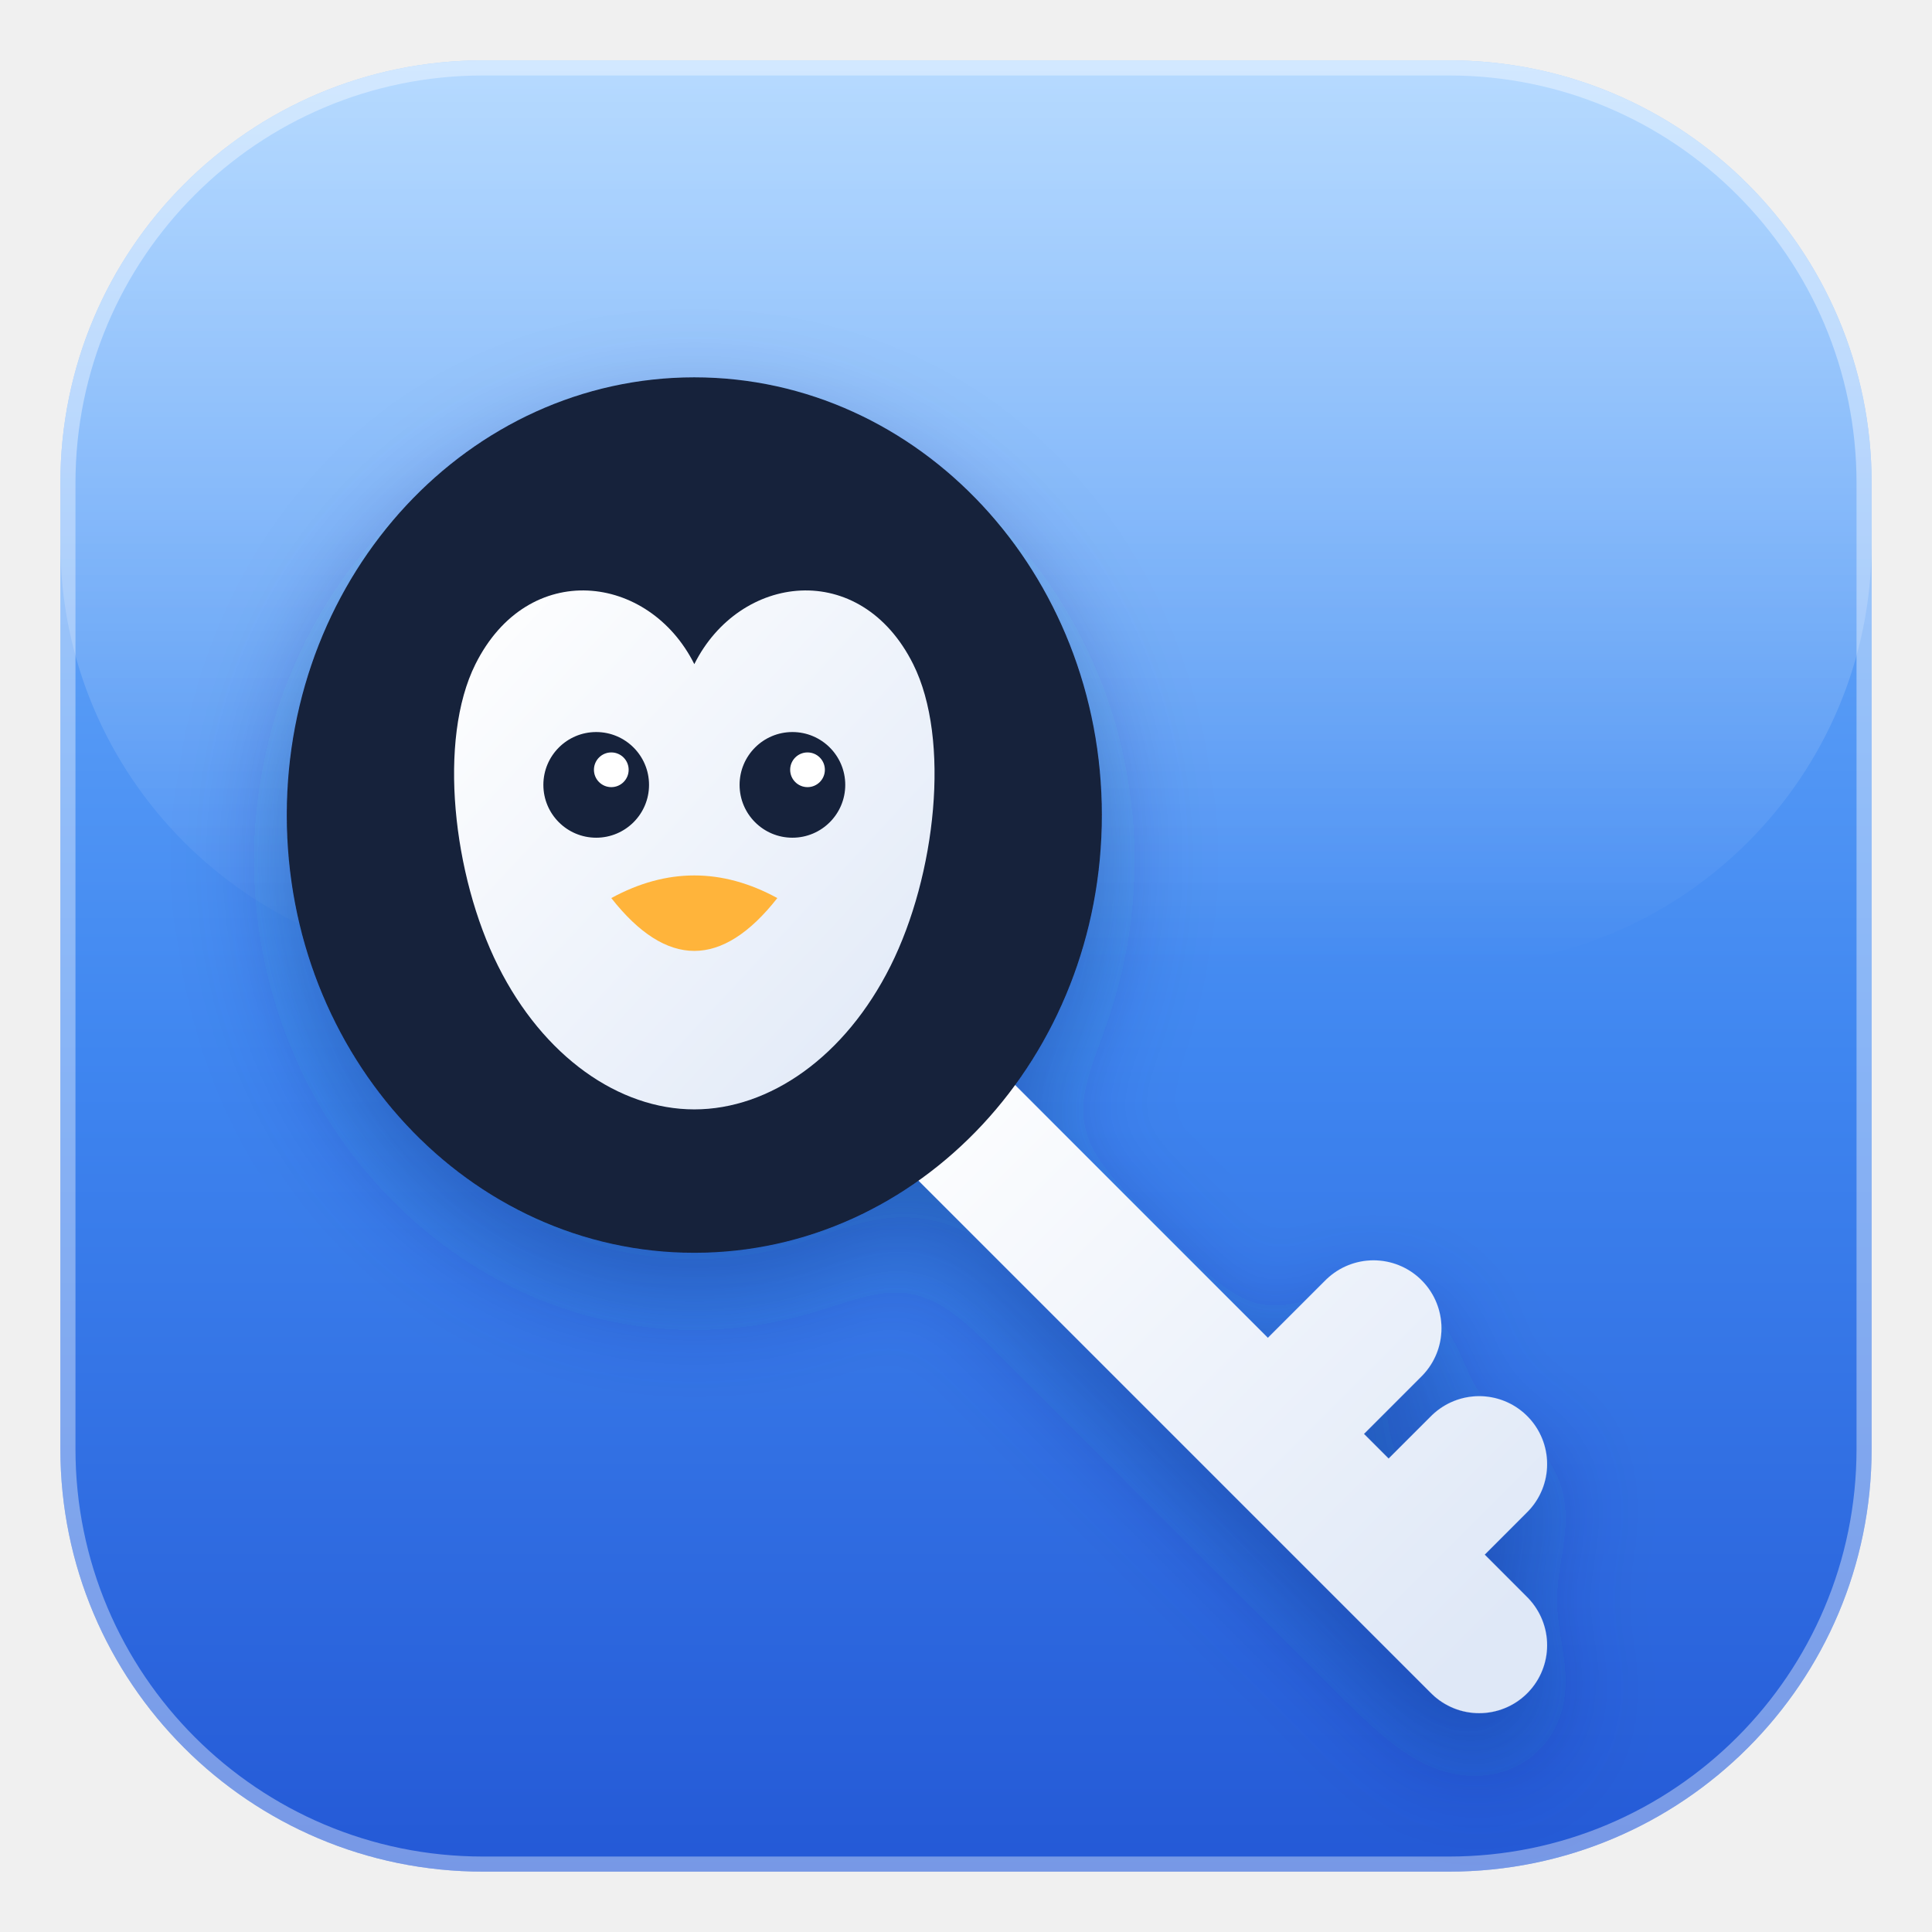
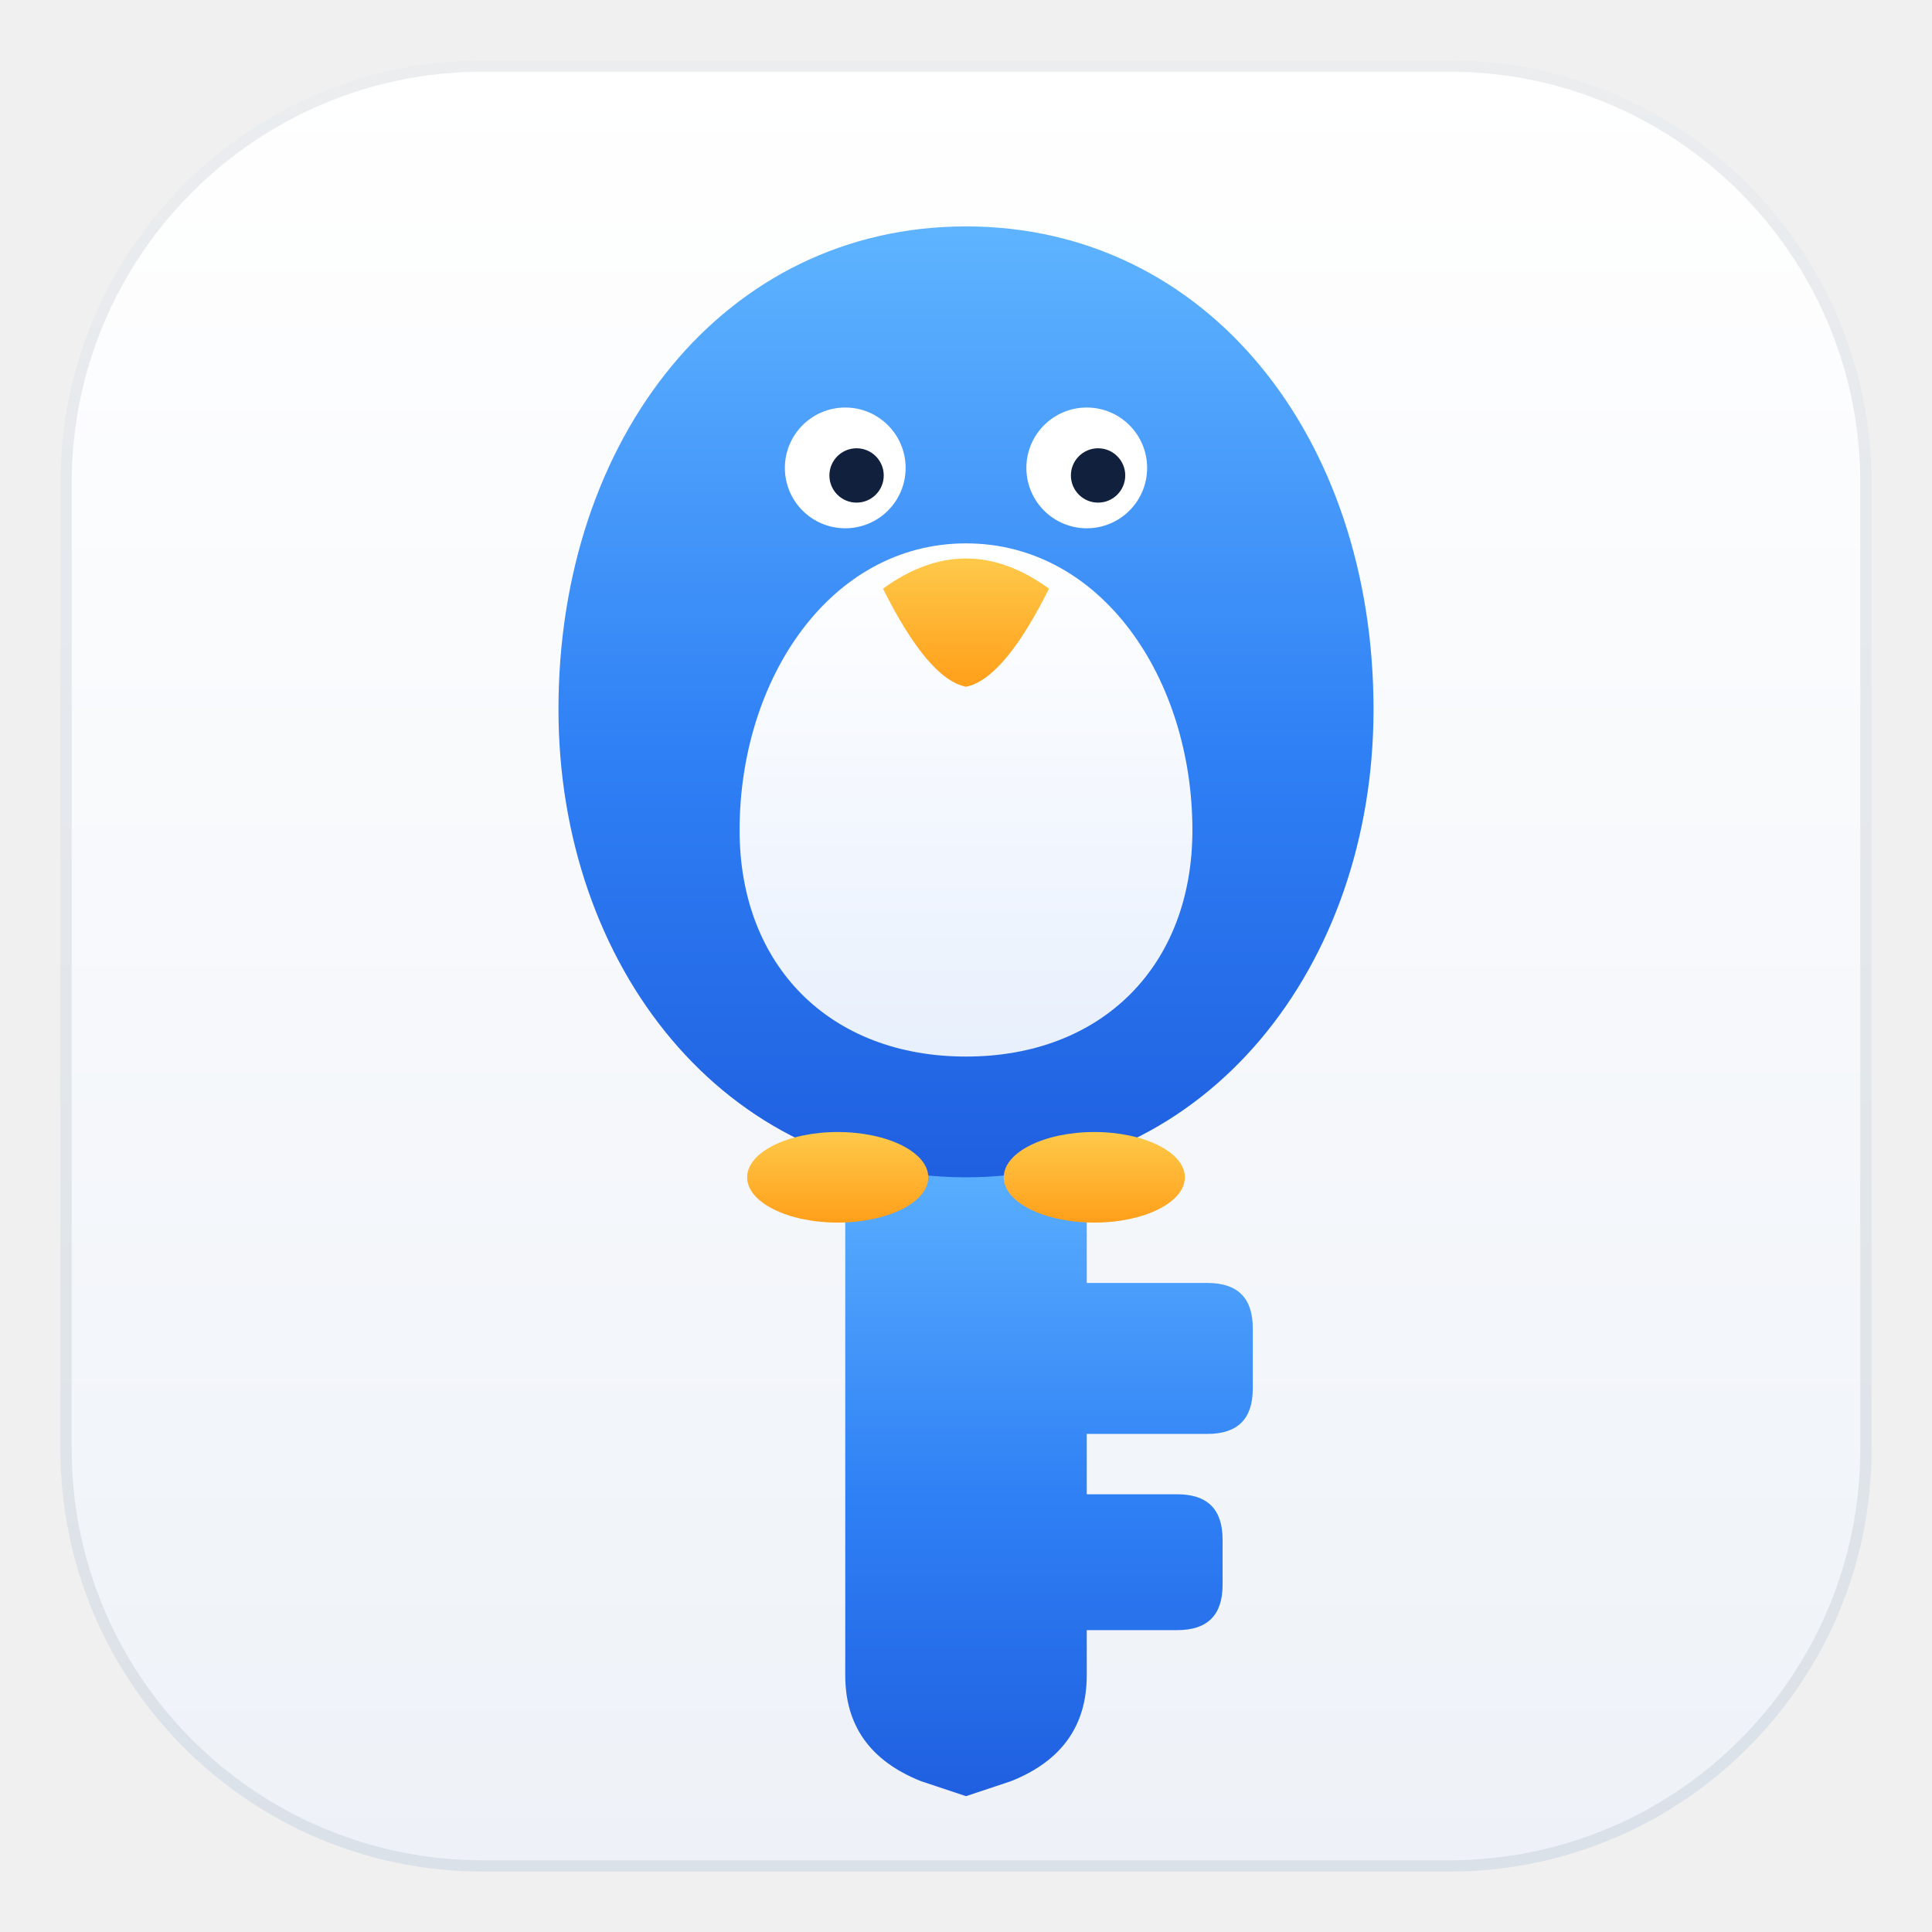
<svg xmlns="http://www.w3.org/2000/svg" viewBox="0 0 256 256">
  <defs>
    <linearGradient id="tile" x1="0" y1="0" x2="0" y2="1">
-       <stop offset="0" stop-color="#7cbcff" />
-       <stop offset="0.55" stop-color="#3f86f0" />
-       <stop offset="1" stop-color="#2459d6" />
+       <stop offset="0" stop-color="#ffffff" />
+       <stop offset="1" stop-color="#eef2f8" />
    </linearGradient>
-     <linearGradient id="sheen" x1="0" y1="0" x2="0" y2="1">
-       <stop offset="0" stop-color="#ffffff" stop-opacity=".45" />
-       <stop offset="1" stop-color="#ffffff" stop-opacity="0" />
+     <linearGradient id="body" x1="0" y1="0" x2="0" y2="1">
+       <stop offset="0" stop-color="#5fb4ff" />
+       <stop offset="0.55" stop-color="#2f80f5" />
+       <stop offset="1" stop-color="#1f5fe0" />
    </linearGradient>
-     <linearGradient id="metal" x1="0" y1="0" x2="1" y2="1">
+     <linearGradient id="belly" x1="0" y1="0" x2="0" y2="1">
      <stop offset="0" stop-color="#ffffff" />
-       <stop offset="1" stop-color="#dfe8f7" />
+       <stop offset="1" stop-color="#e8f0fd" />
    </linearGradient>
-     <filter id="shadow" x="-20%" y="-20%" width="140%" height="140%">
-       <feDropShadow dx="0" dy="6" stdDeviation="7" flood-color="#0b2a6b" flood-opacity=".35" />
-     </filter>
+     <linearGradient id="beak" x1="0" y1="0" x2="0" y2="1">
+       <stop offset="0" stop-color="#ffc94a" />
+       <stop offset="1" stop-color="#ff9f1a" />
+     </linearGradient>
  </defs>
  <rect x="8" y="8" width="240" height="240" rx="56" fill="url(#tile)" />
-   <rect x="8" y="8" width="240" height="120" rx="56" fill="url(#sheen)" />
-   <rect x="9" y="9" width="238" height="238" rx="55" fill="none" stroke="#ffffff" stroke-opacity=".38" stroke-width="2" />
-   <g filter="url(#shadow)">
-     <path d="M118 140 L196 218 M168 190 L182 176 M184 206 L196 194" fill="none" stroke="url(#metal)" stroke-width="18" stroke-linecap="round" stroke-linejoin="round" />
-     <ellipse cx="92" cy="108" rx="54" ry="58" fill="#14203a" />
-     <path d="M92 88 C86 76 70 74 63 88 C58 98 60 116 66 128 C72 140 82 147 92 147 C102 147 112 140 118 128 C124 116 126 98 121 88 C114 74 98 76 92 88 Z" fill="url(#metal)" />
-     <circle cx="79" cy="104" r="7" fill="#14203a" />
-     <circle cx="105" cy="104" r="7" fill="#14203a" />
-     <circle cx="81" cy="102" r="2.3" fill="#ffffff" />
-     <circle cx="107" cy="102" r="2.3" fill="#ffffff" />
-     <path d="M81 119 Q92 113 103 119 Q92 133 81 119 Z" fill="#ffb43a" />
-   </g>
+   <rect x="8.75" y="8.75" width="238.5" height="238.5" rx="55.25" fill="none" stroke="#0b1d3a" stroke-opacity=".08" stroke-width="1.5" />
+   <path d="M112 150 H144 V170 H160 Q166 170 166 176 V184 Q166 190 160 190 H144 V198 H156 Q162 198 162 204 V210 Q162 216 156 216 H144 V222 Q144 232 134 236 L128 238 L122 236 Q112 232 112 222 Z" fill="url(#body)" />
+   <path d="M128 30 C96 30 74 58 74 94 C74 128 96 156 128 156 C160 156 182 128 182 94 C182 58 160 30 128 30 Z" fill="url(#body)" />
+   <path d="M128 72 C110 72 98 90 98 110 C98 128 110 140 128 140 C146 140 158 128 158 110 C158 90 146 72 128 72 Z" fill="url(#belly)" />
+   <circle cx="112" cy="62" r="8" fill="#ffffff" />
+   <circle cx="144" cy="62" r="8" fill="#ffffff" />
+   <circle cx="113.5" cy="63" r="3.6" fill="#10203d" />
+   <circle cx="145.5" cy="63" r="3.6" fill="#10203d" />
+   <path d="M117 78 Q128 70 139 78 Q133 90 128 91 Q123 90 117 78 Z" fill="url(#beak)" />
+   <ellipse cx="111" cy="156" rx="12" ry="6" fill="url(#beak)" />
+   <ellipse cx="145" cy="156" rx="12" ry="6" fill="url(#beak)" />
</svg>
